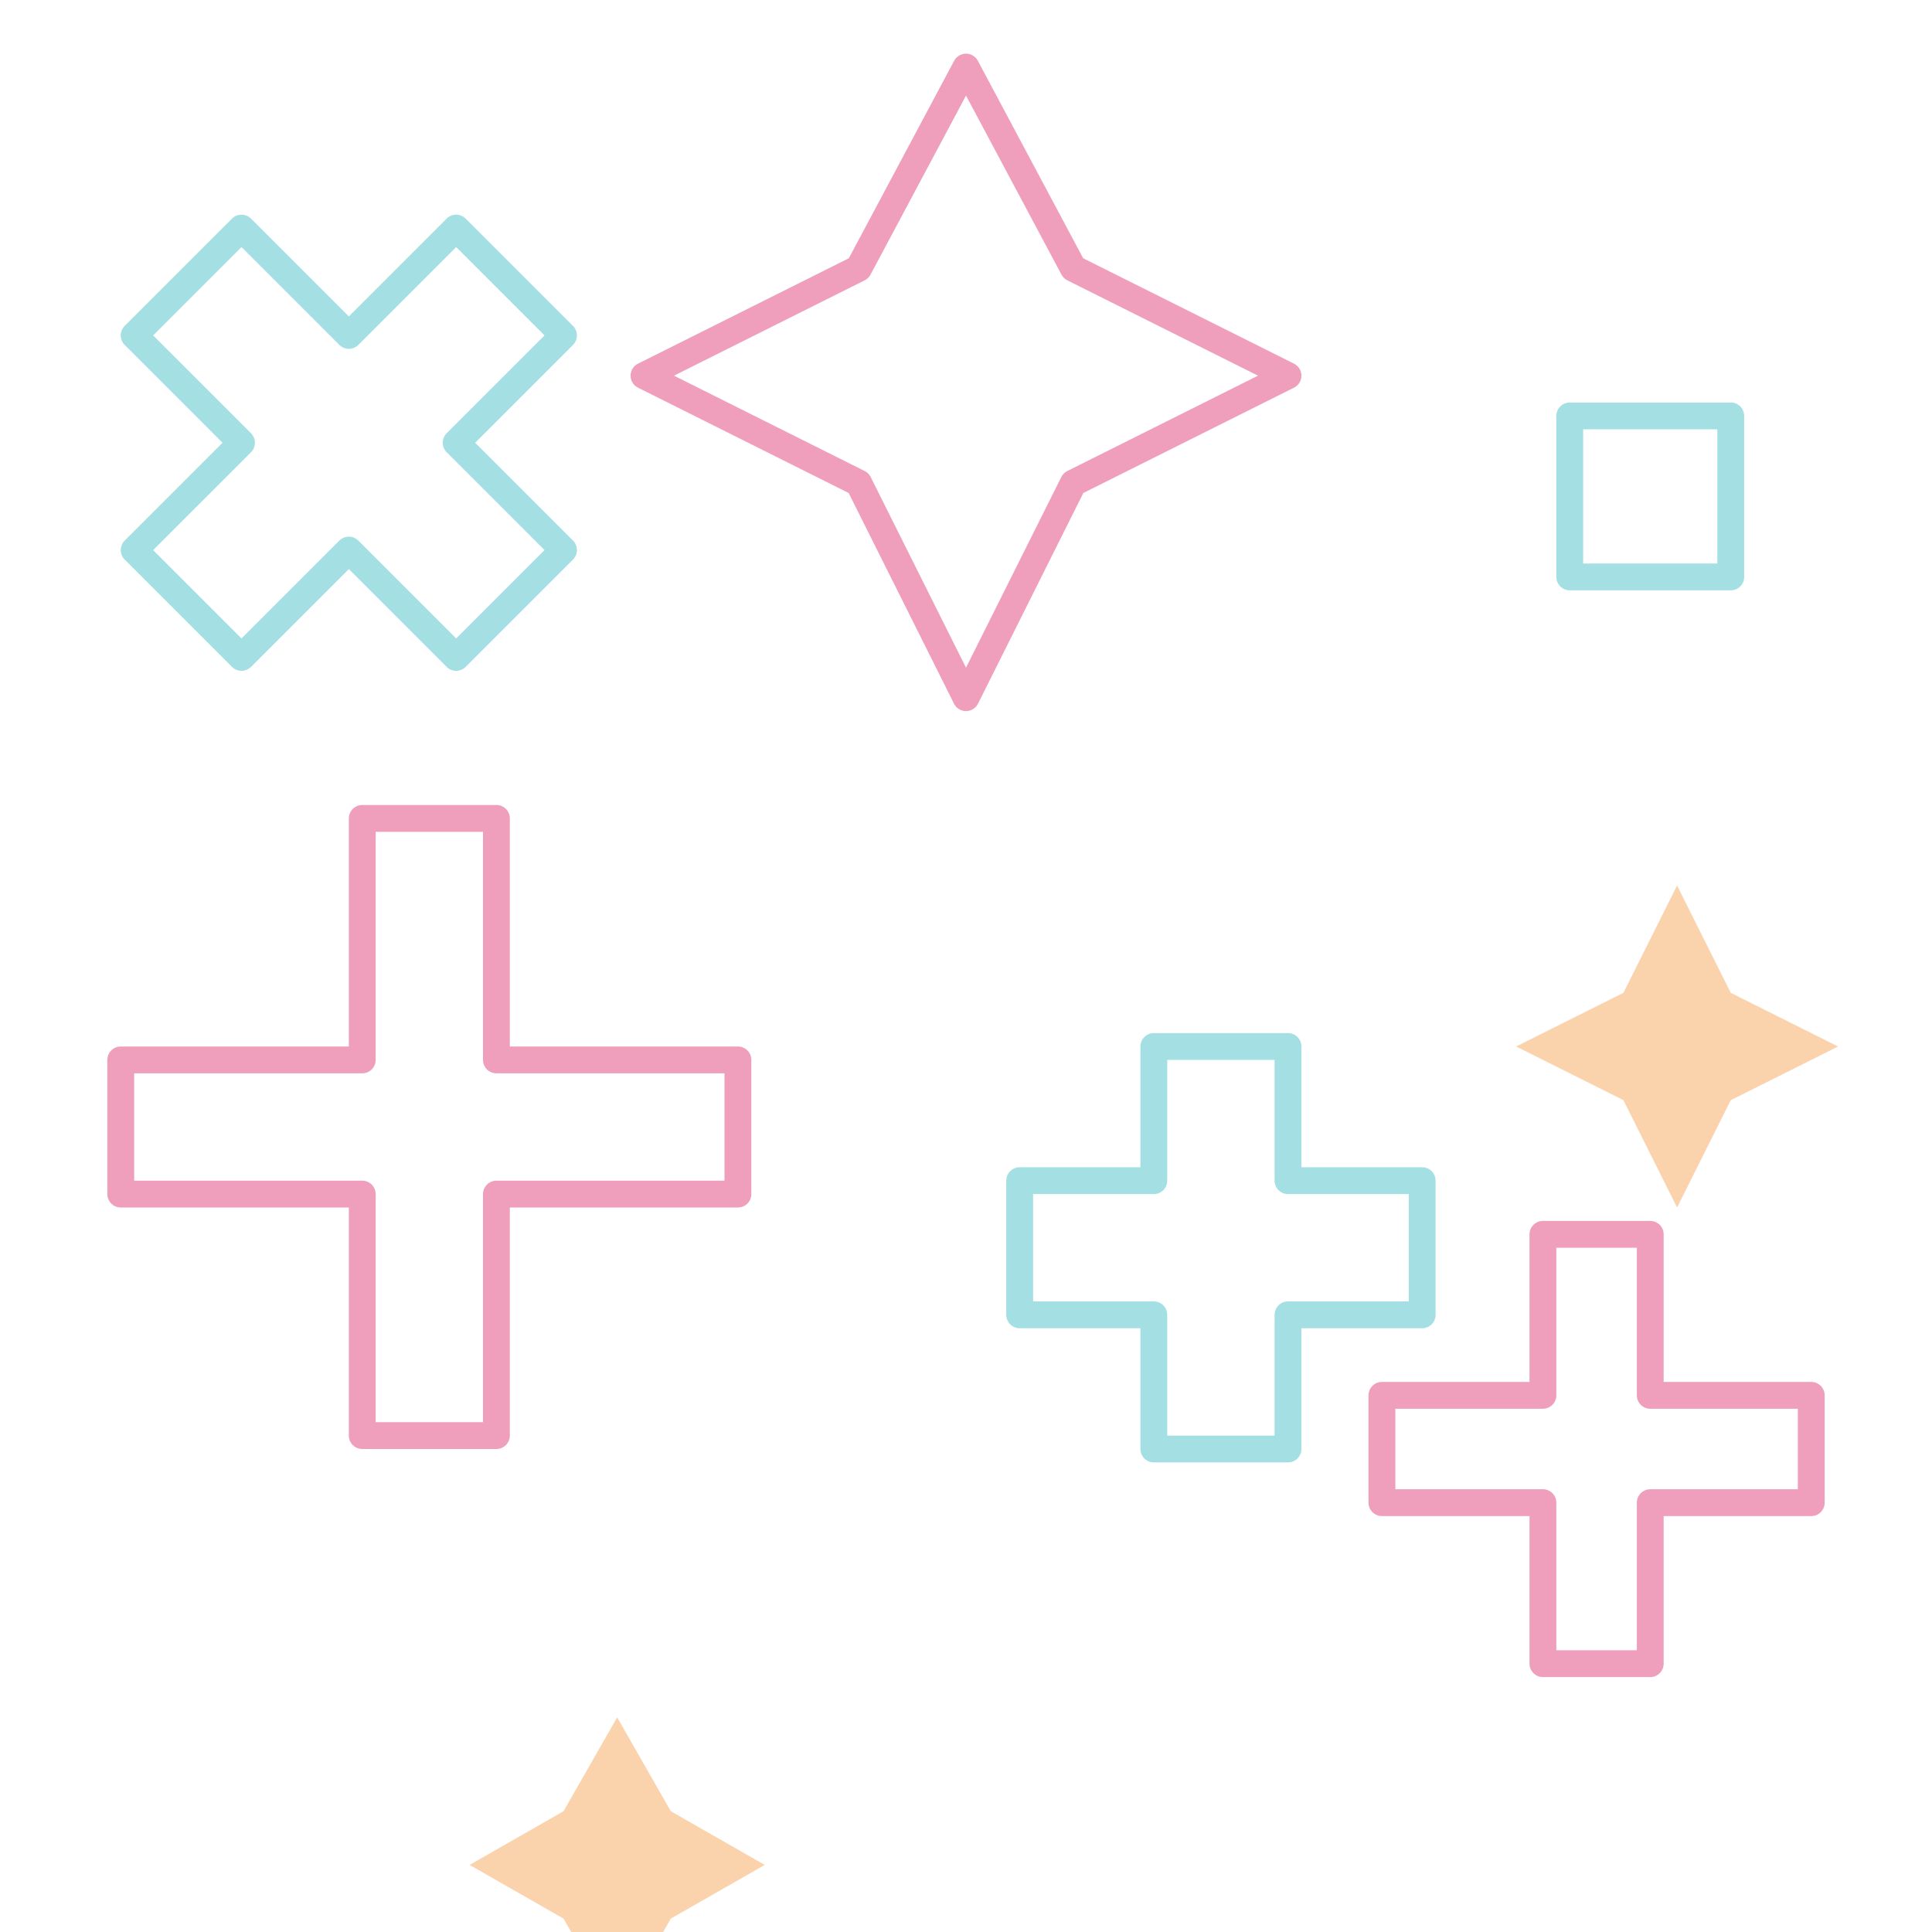
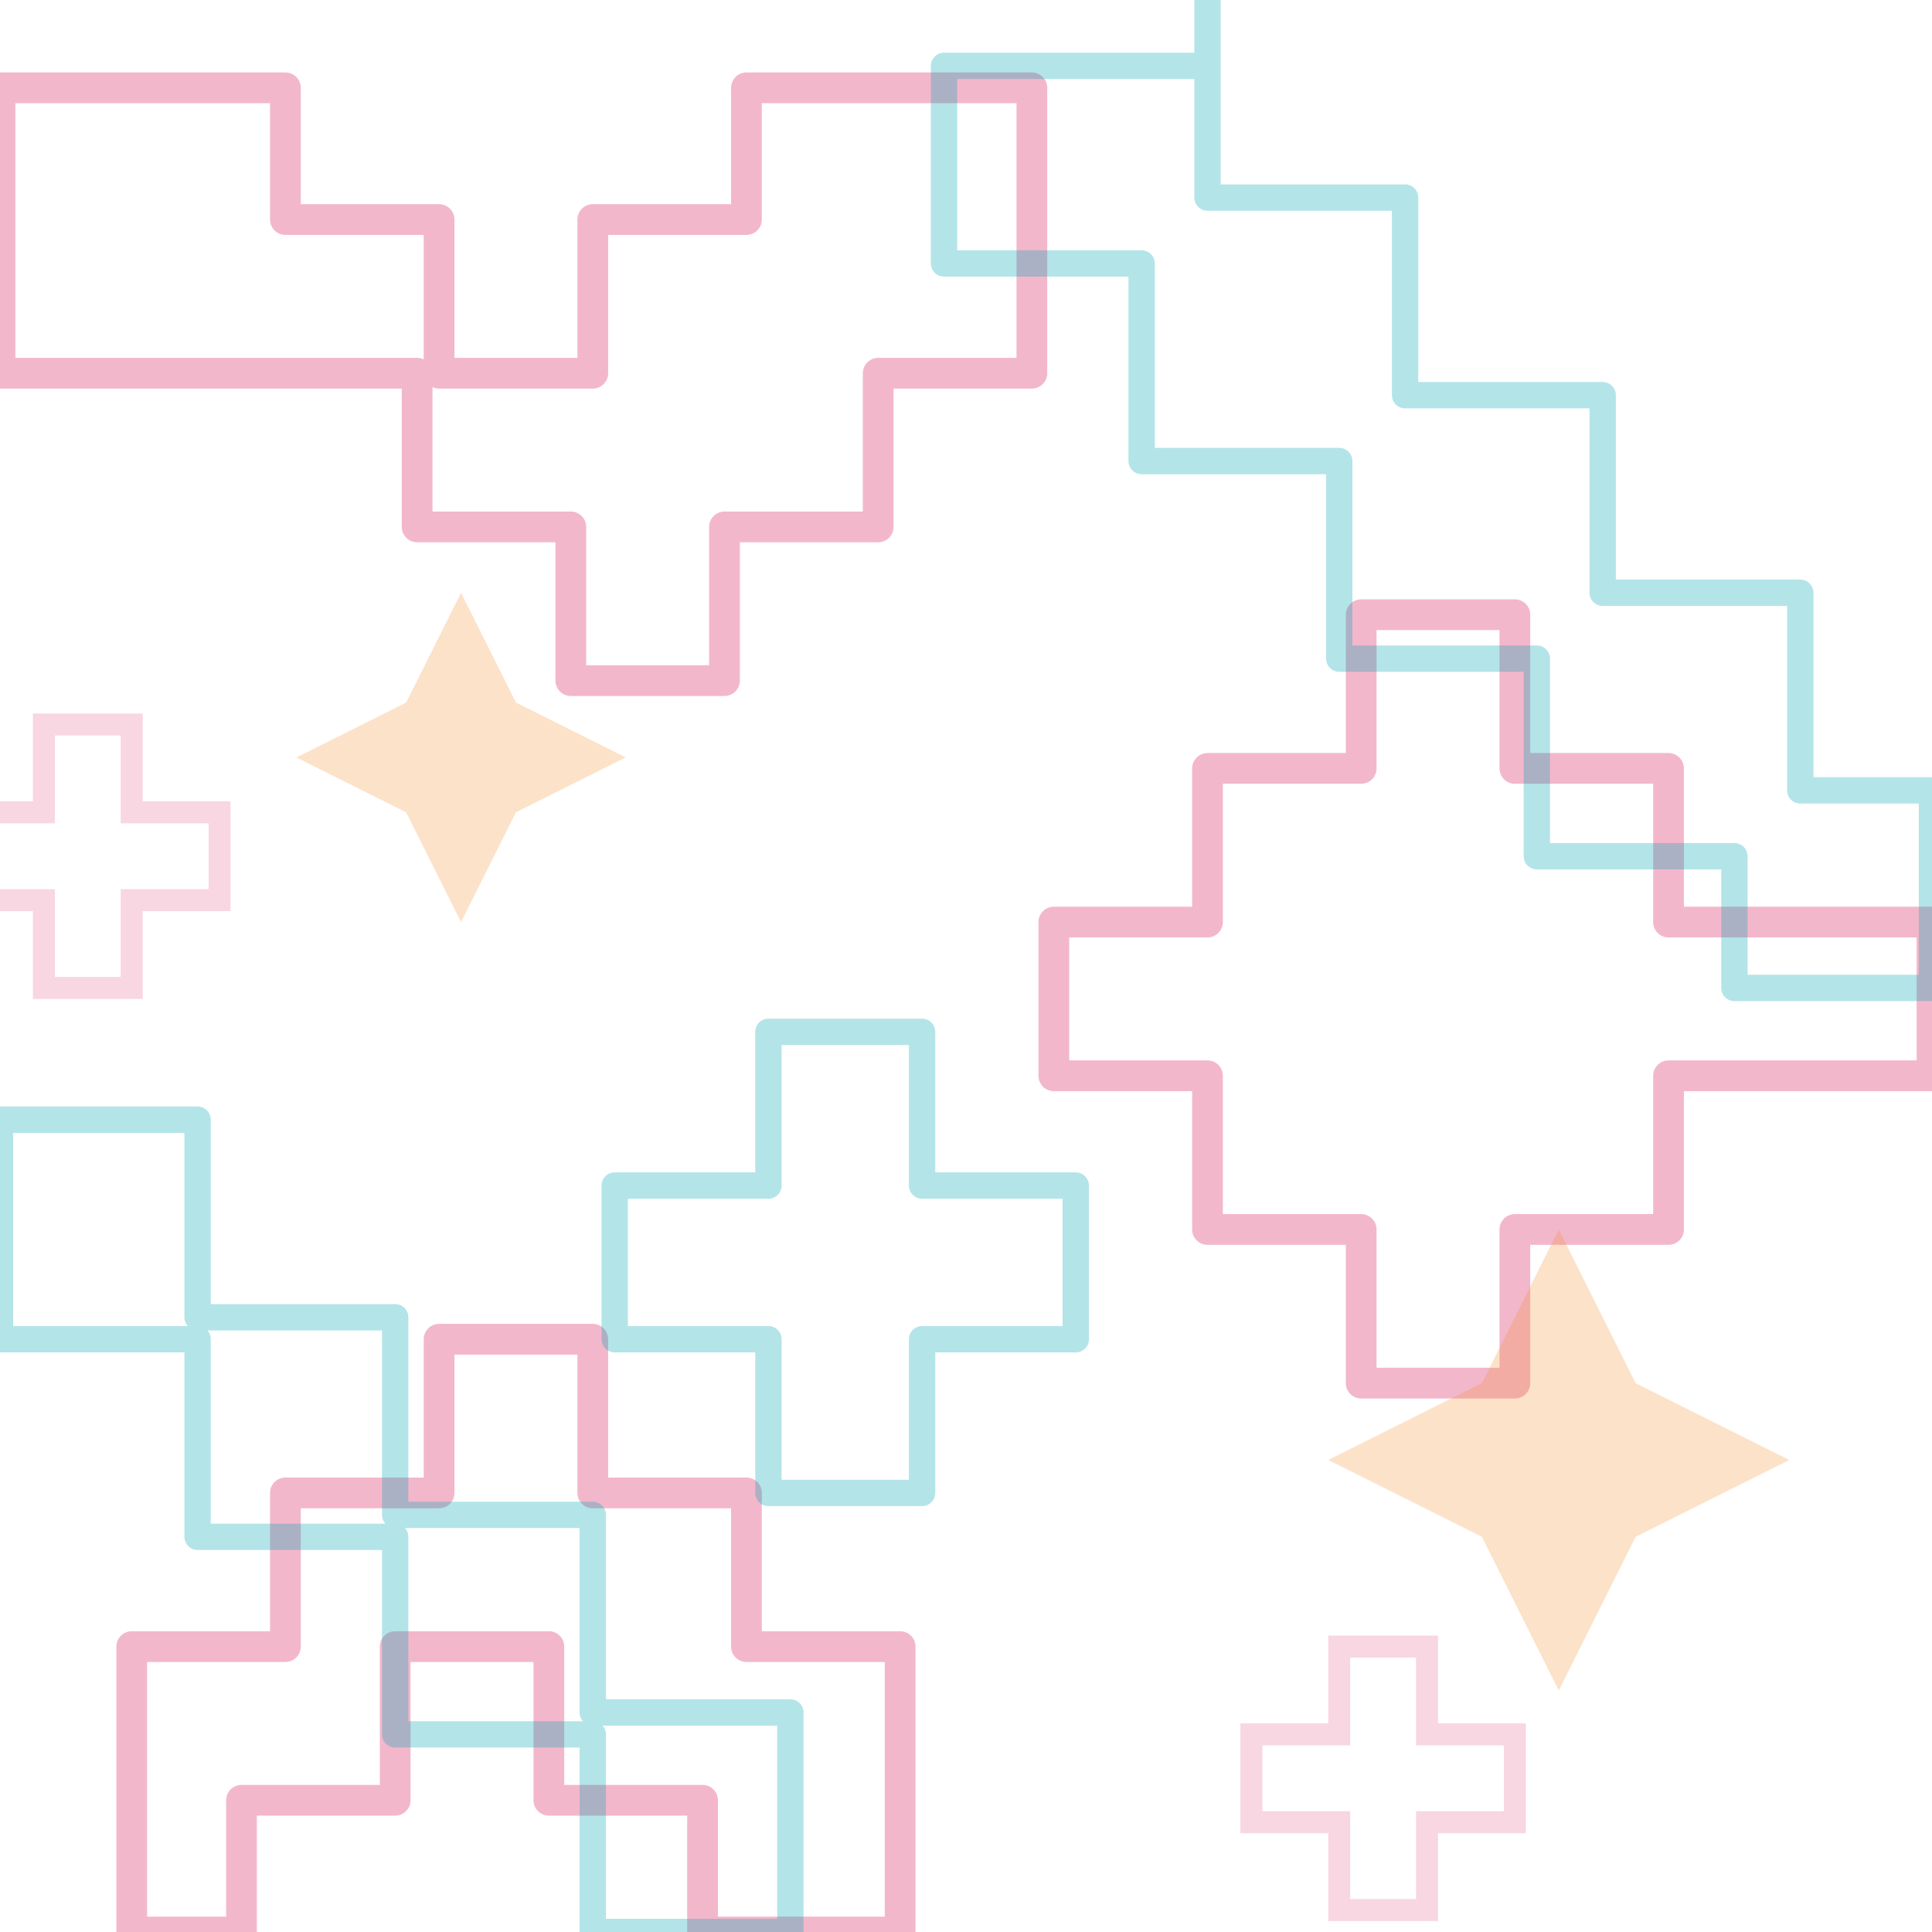
- <svg xmlns="http://www.w3.org/2000/svg" viewBox="0 0 144 144" fill="none">
-   <g stroke="#D81B60" stroke-width="2" stroke-linejoin="round" opacity=".42">
-     <path d="M72 5 80 20l16 8-16 8-8 16-8-16-16-8 16-8Z" />
-     <path d="M9 79h18V61h10v18h18v10H37v18H27V89H9Z" />
-     <path d="M103 104h12V92h8v12h12v8h-12v12h-8v-12h-12Z" />
+ <svg xmlns="http://www.w3.org/2000/svg" viewBox="0 0 176 176" fill="none">
+   <g stroke="#D81B60" stroke-width="2.8" stroke-linejoin="round" stroke-linecap="square" opacity=".32">
+     <path d="M0 8h26v12h14v14h14V20h14V8h26v26H80v14H66v14H52V48H38V34H0Z" />
+     <path d="M176 84h-24V70h-14V56h-14v14h-14v14H96v14h14v14h14v14h14v-14h14v-14h24Z" />
+     <path d="M12 176v-26h14v-14h14v-14h14v14h14v14h14v26H64v-12H50v-14H36v14H22v12Z" />
  </g>
-   <g stroke="#00A6B2" stroke-width="2" stroke-linejoin="round" opacity=".36">
-     <path d="m18 17 8 8 8-8 8 8-8 8 8 8-8 8-8-8-8 8-8-8 8-8-8-8Z" />
-     <path d="M76 88h10v-10h10v10h10v10H96v10H86V98H76Z" />
-     <path d="M117 31h12v12h-12z" />
+   <g stroke="#00A6B2" stroke-width="2.4" stroke-linejoin="round" stroke-linecap="square" opacity=".3">
+     <path d="M110 0v18h18v18h18v18h18v18h12v18h-18V78h-18V60h-18V42h-18V24H86V6h24Z" />
+     <path d="M0 102h18v18h18v18h18v18h18v20H54v-18H36v-18H18v-18H0Z" />
+     <path d="M70 94h14v14h14v14H84v14H70v-14H56v-14h14Z" />
  </g>
-   <g fill="#F28C28" opacity=".38">
-     <path d="m125 66 4 8 8 4-8 4-4 8-4-8-8-4 8-4Z" />
-     <path d="m46 128 4 7 7 4-7 4-4 7-4-7-7-4 7-4Z" />
+   <g fill="#F28C28" opacity=".25">
+     <path d="m142 112 7 14 14 7-14 7-7 14-7-14-14-7 14-7Z" />
+     <path d="m42 54 5 10 10 5-10 5-5 10-5-10-10-5 10-5Z" />
+   </g>
+   <g stroke="#D81B60" stroke-width="2" opacity=".18">
+     <path d="M122 150h8v8h8v8h-8v8h-8v-8h-8v-8h8Z" />
+     <path d="M4 66h8v8h8v8h-8v8H4v-8h-8v-8h8Z" />
  </g>
</svg>
